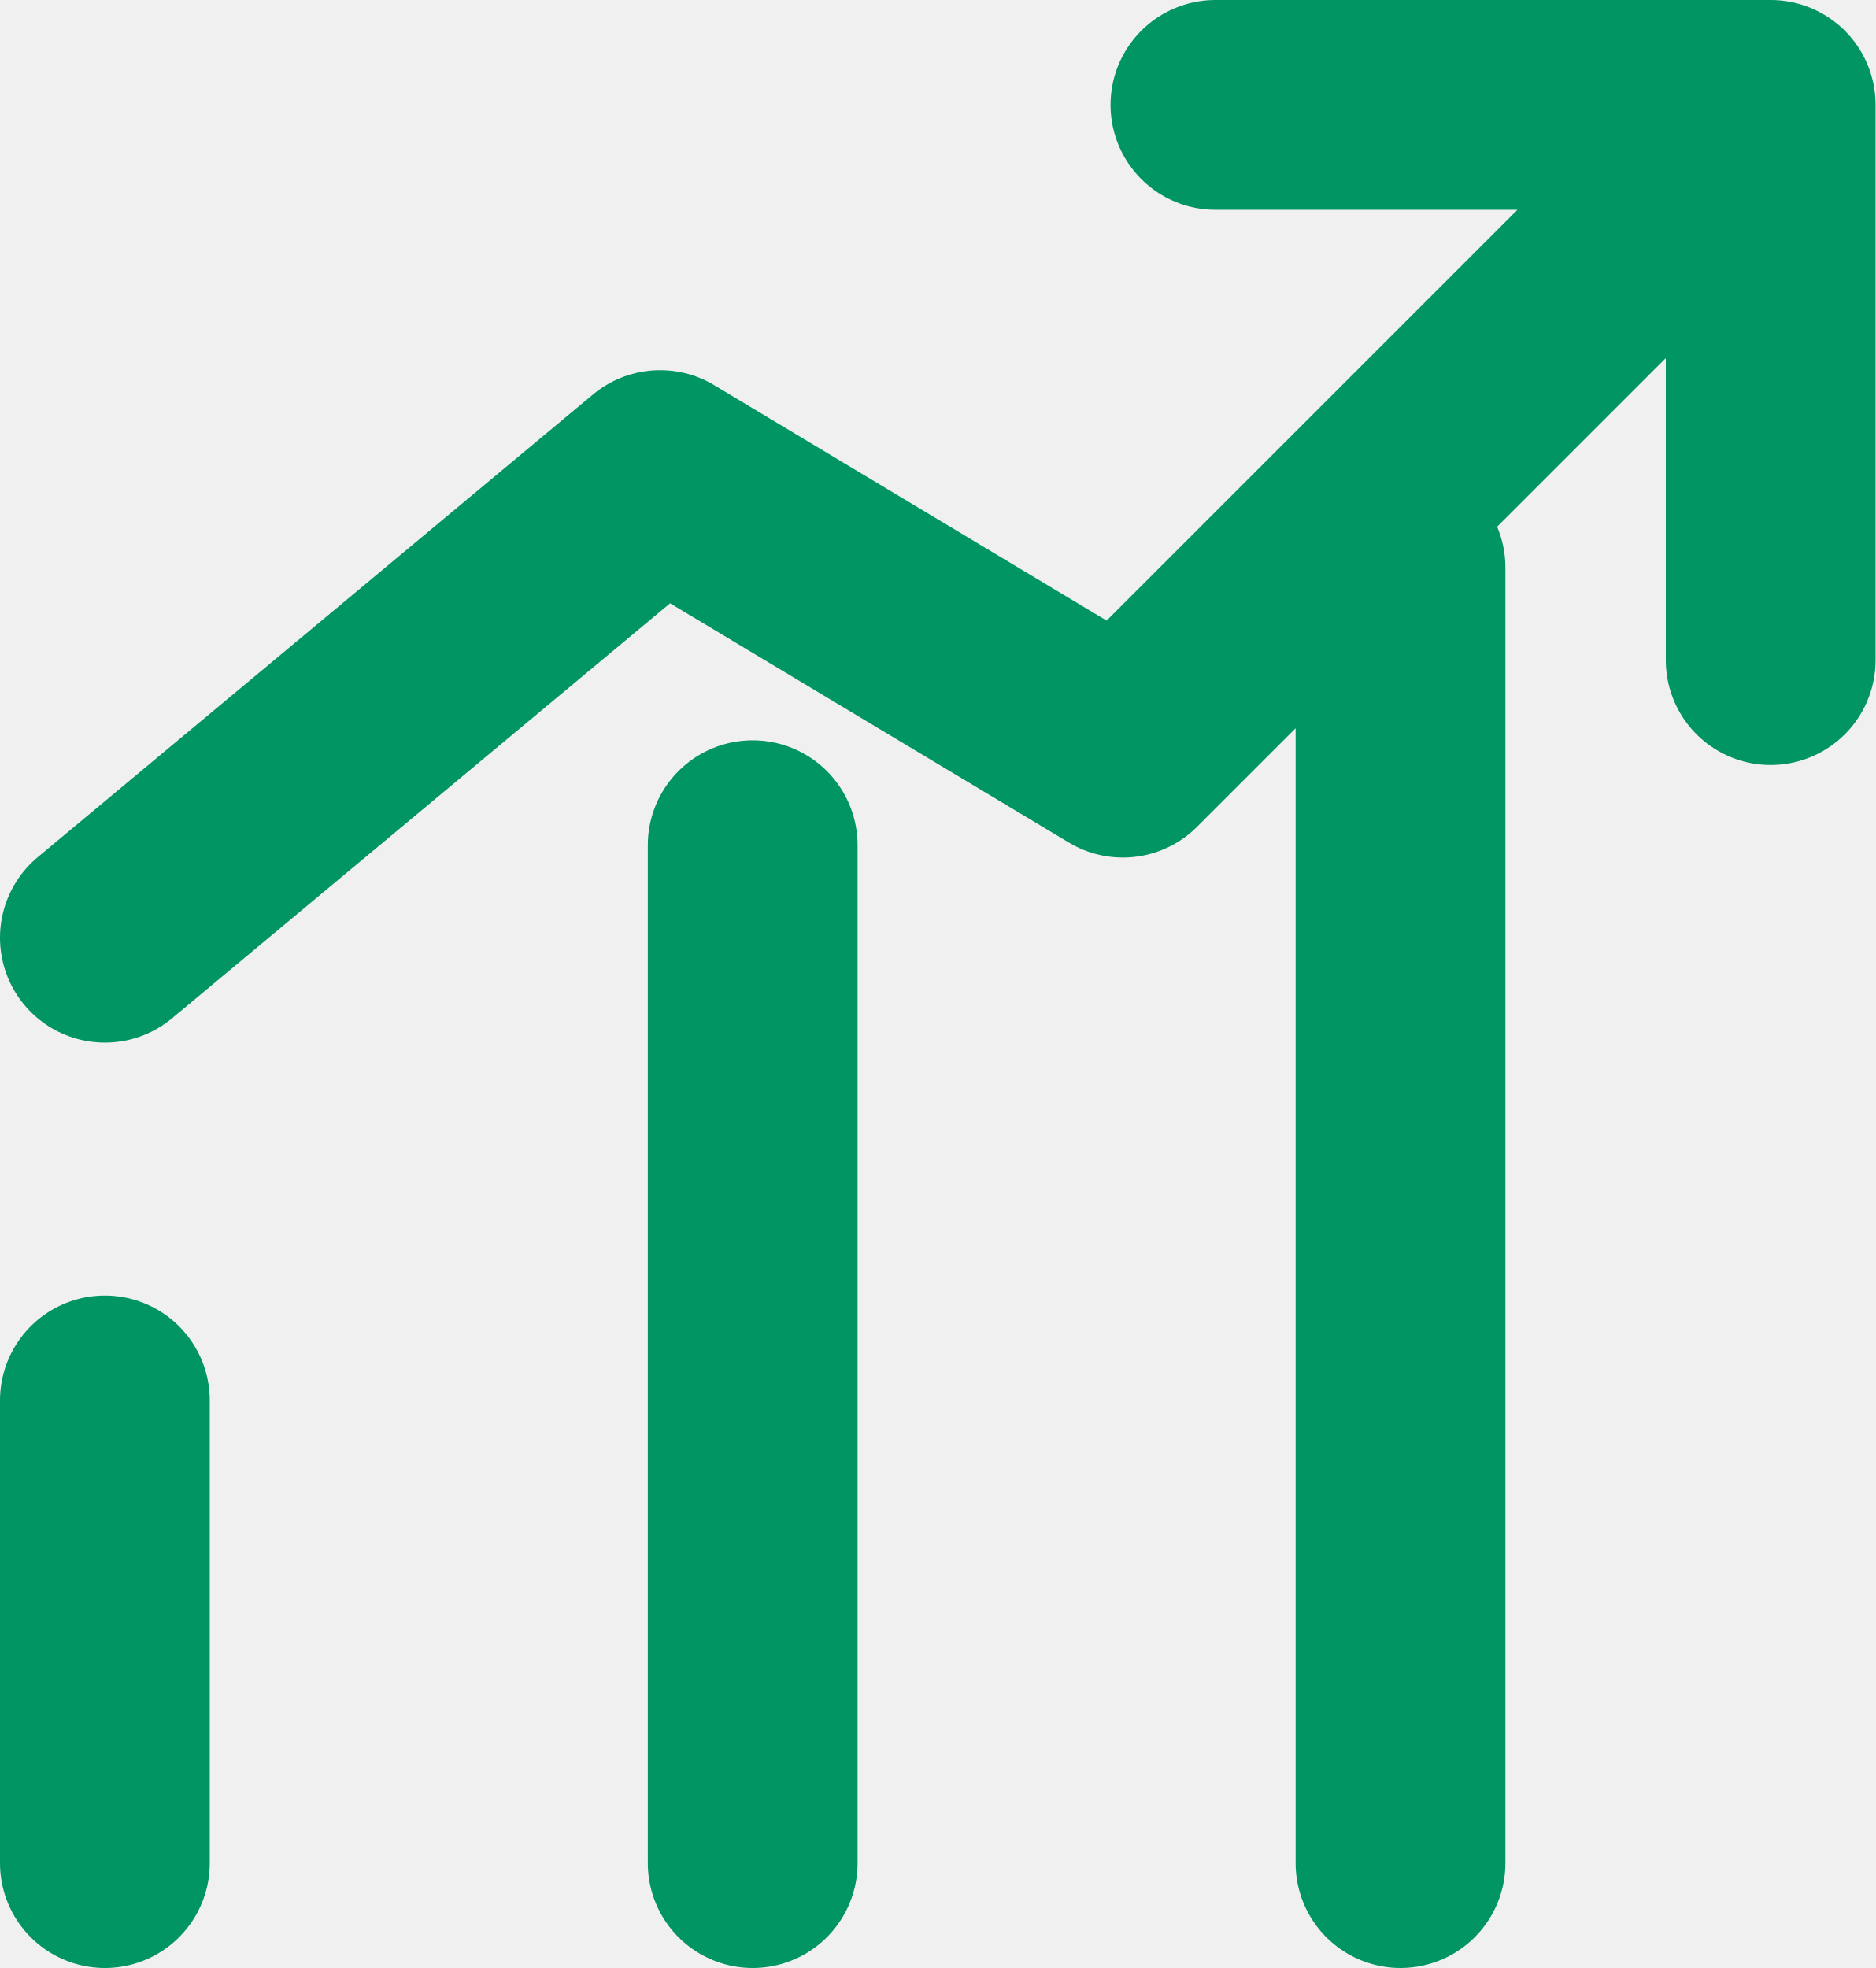
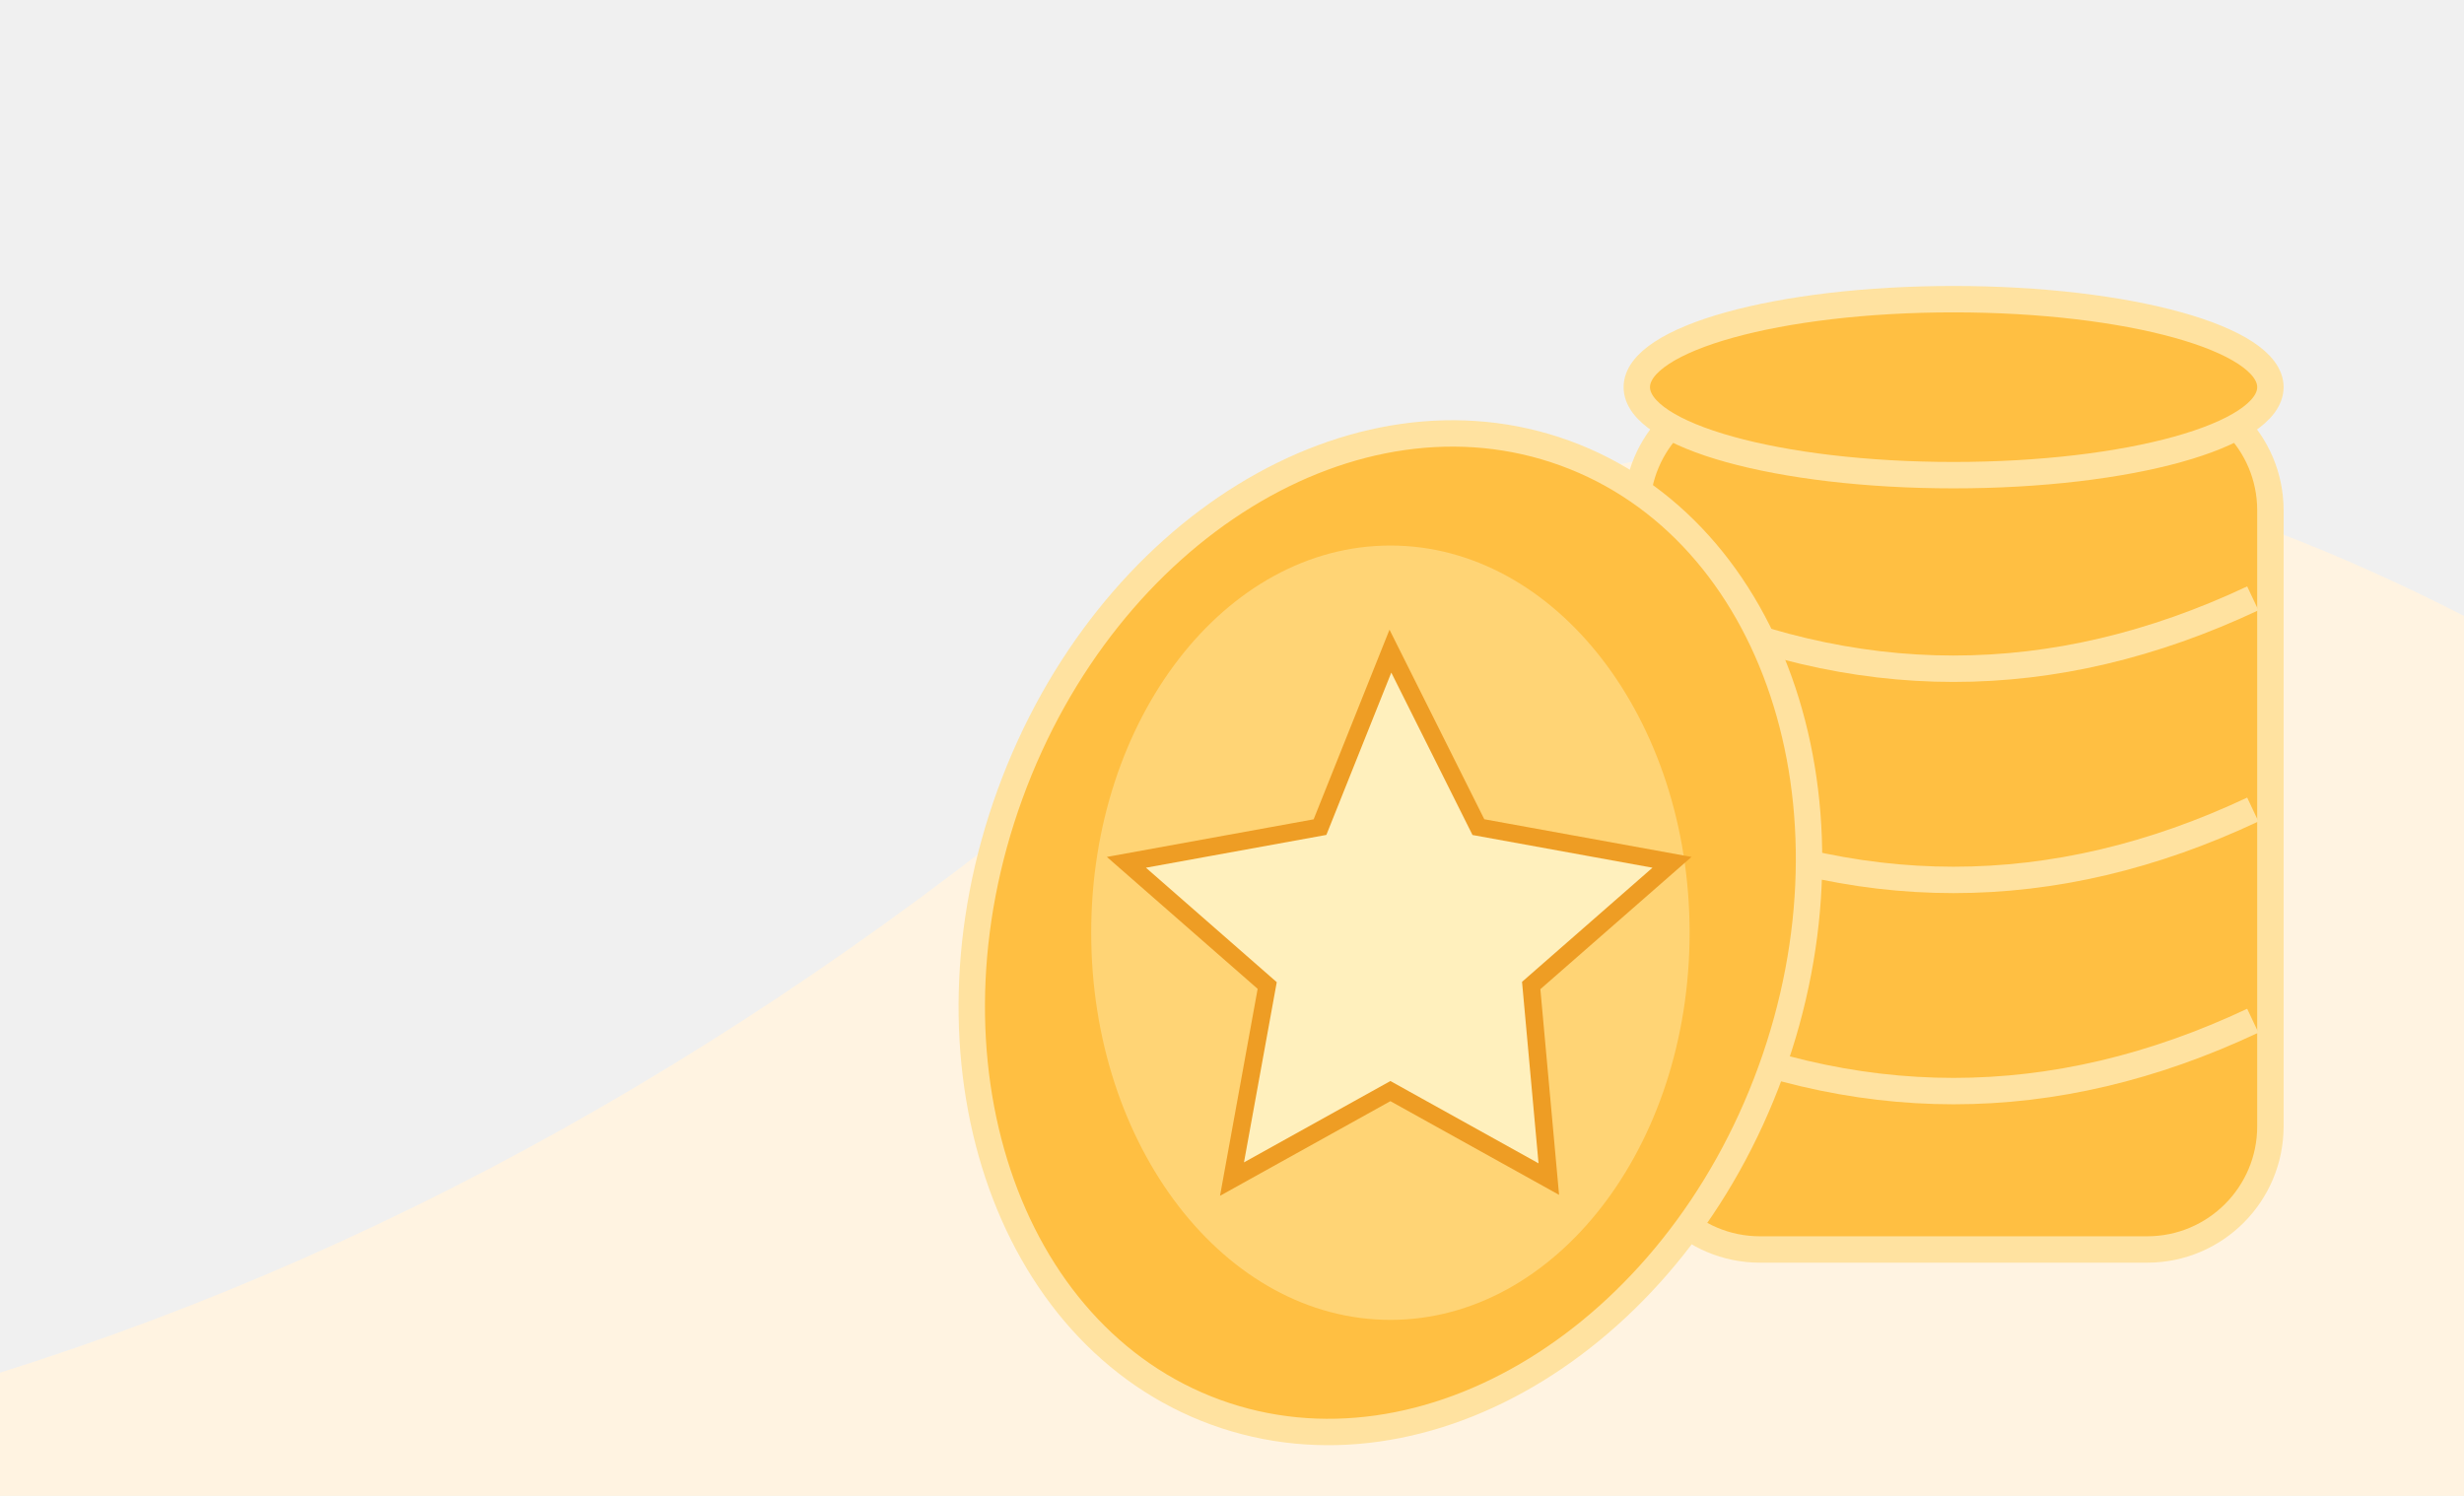
- <svg xmlns="http://www.w3.org/2000/svg" preserveAspectRatio="none" overflow="visible" style="display: block;" width="15.2" height="15.95" viewBox="0 0 15.2 15.95" fill="none">
-   <g id="Group">
-     <path id="Vector" d="M0.85 15.1V11.35M6.1 15.1V6.85M11.35 15.1V4.6M0.85 7.6L5.35 3.85L9.1 6.1L14.35 0.85M14.35 5.35V0.85H9.85" stroke="#009563" stroke-width="1.7" stroke-linecap="round" stroke-linejoin="round" />
+ <svg xmlns="http://www.w3.org/2000/svg" preserveAspectRatio="none" overflow="visible" style="display: block;" width="140" height="85" viewBox="0 0 140 85" fill="none">
+   <g id="Minh há»a / Äá»ng xu" clip-path="url(#clip0_0_21)">
+     <path id="Vector" d="M0 78C23.333 70.667 45.333 58 66 40C86.667 22 111.333 20.333 140 35V85H0" fill="#FFF3E1" />
+     <g id="Group">
+       <path id="Vector_2" d="M122 22H100C96.134 22 93 25.134 93 29V64C93 67.866 96.134 71 100 71H122C125.866 71 129 67.866 129 64V29C129 25.134 125.866 22 122 22Z" fill="#FFBF42" stroke="#FFE2A0" stroke-width="1.5" />
+       <path id="Vector_3" d="M111 27C120.941 27 129 24.761 129 22C129 19.239 120.941 17 111 17C101.059 17 93 19.239 93 22C93 24.761 101.059 27 111 27Z" fill="#FFBF42" stroke="#FFE2A0" stroke-width="1.5" />
+       <g id="Vector_4">
+         <path d="M94 34C105.333 39.333 116.667 39.333 128 34ZM94 46C105.333 51.333 116.667 51.333 128 46ZM94 58C105.333 63.333 116.667 63.333 128 58Z" fill="#FFBF42" />
+         <path d="M94 34C105.333 39.333 116.667 39.333 128 34M94 46C105.333 51.333 116.667 51.333 128 46M94 58C105.333 63.333 116.667 63.333 128 58" stroke="#FFE2A0" stroke-width="1.5" />
+       </g>
+       <path id="Vector_5" d="M69.081 80.251C81.018 84.596 95.135 75.917 100.613 60.867C106.091 45.816 100.855 30.093 88.919 25.749C76.982 21.404 62.865 30.083 57.387 45.133C51.909 60.184 57.145 75.907 69.081 80.251Z" fill="#FFBF42" stroke="#FFE2A0" stroke-width="1.5" />
+     </g>
+     <path id="Vector_6" d="M79 75C88.389 75 96 65.15 96 53C96 40.85 88.389 31 79 31C69.611 31 62 40.85 62 53C62 65.15 69.611 75 79 75Z" fill="#FFD475" />
+     <path id="Vector_7" d="M79 37L84 47L95 49L87 56L88 67L79 62L70 67L72 56L64 49L75 47L79 37Z" fill="#FFF0BD" stroke="#EE9D24" />
  </g>
+   <defs>
+     <clipPath id="clip0_0_21">
+       <rect width="140" height="85" fill="white" />
+     </clipPath>
+   </defs>
</svg>
